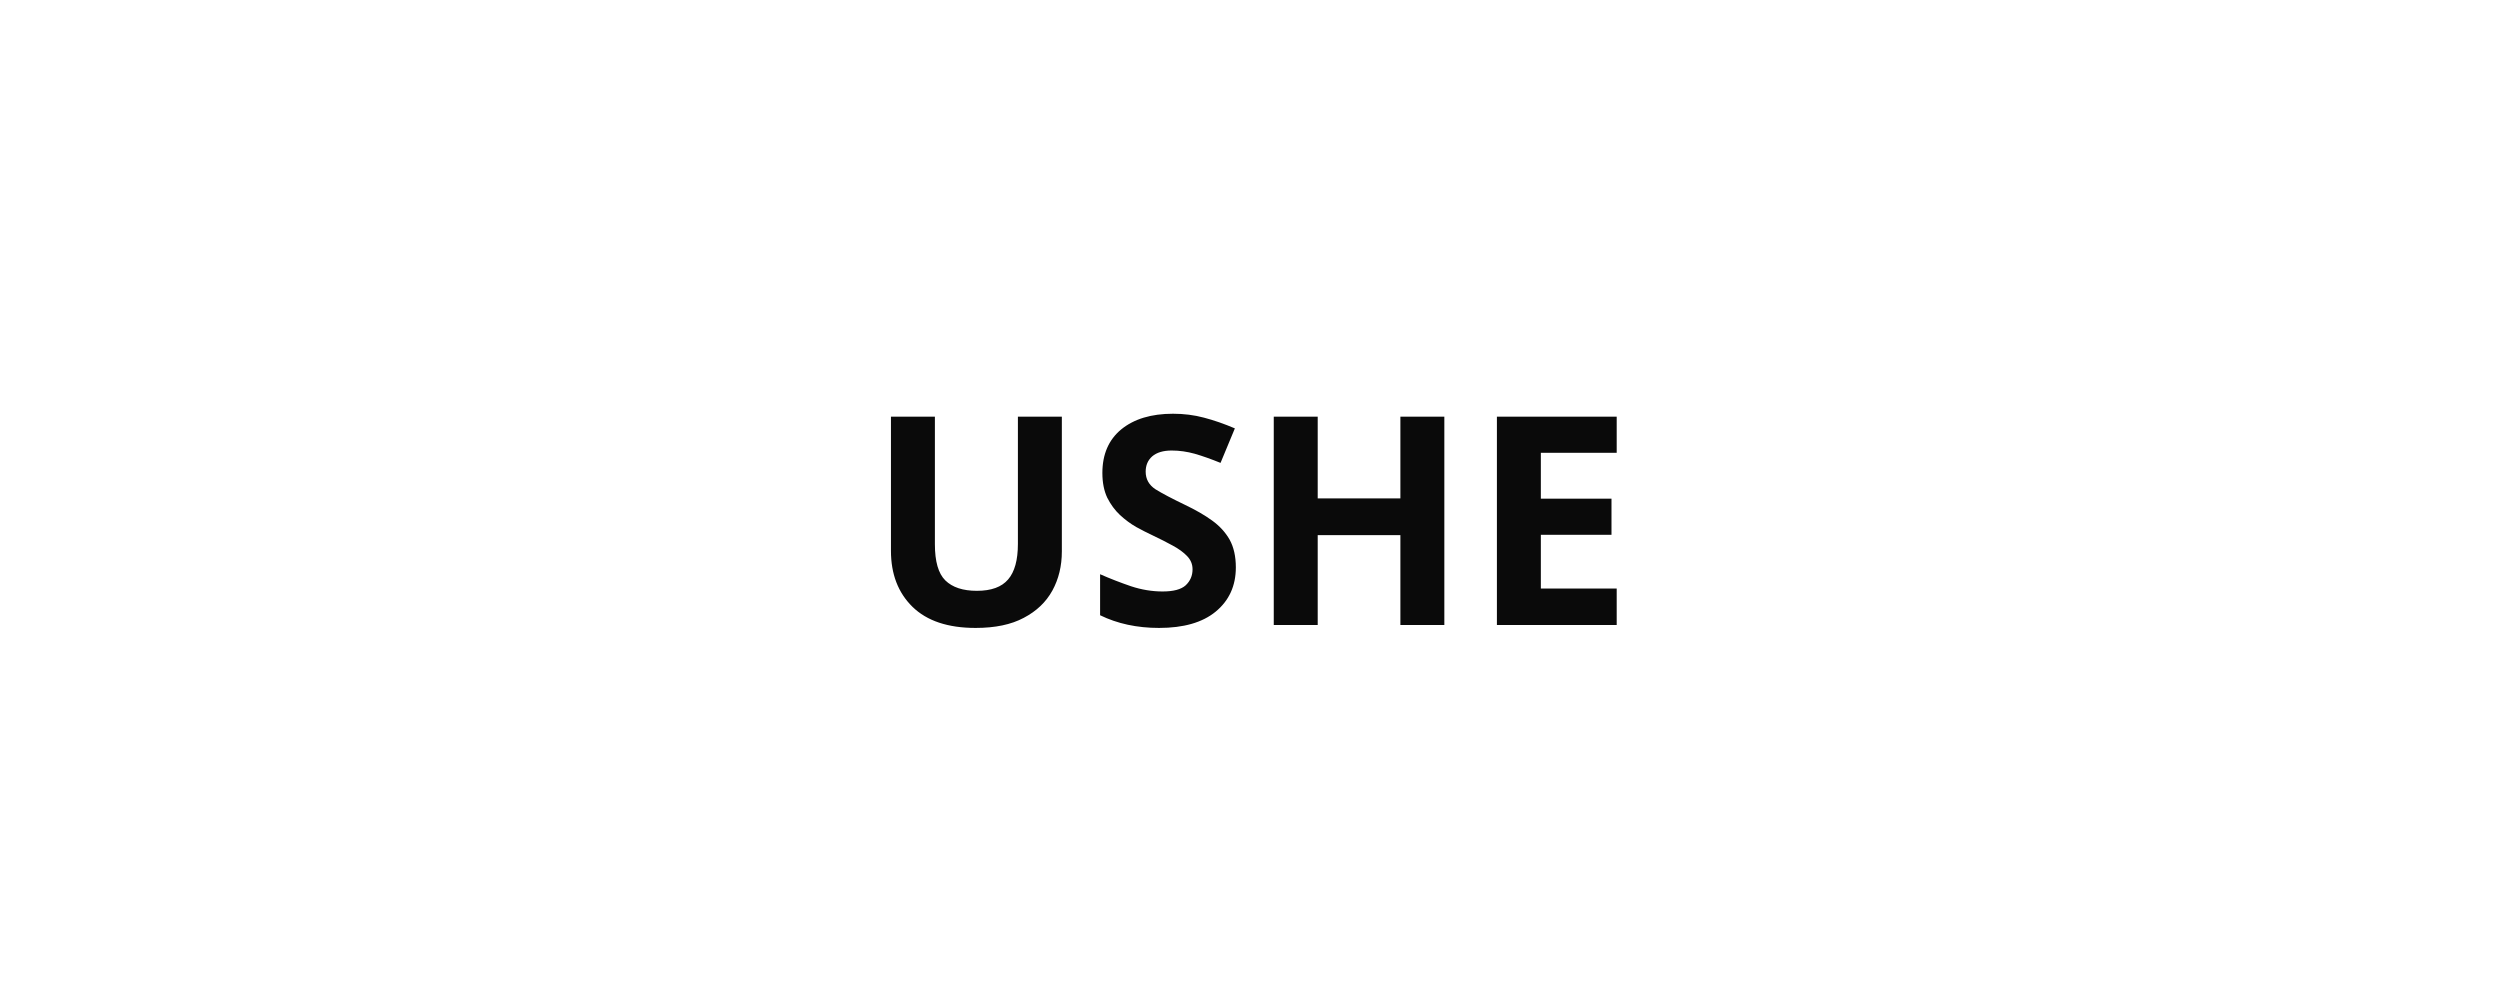
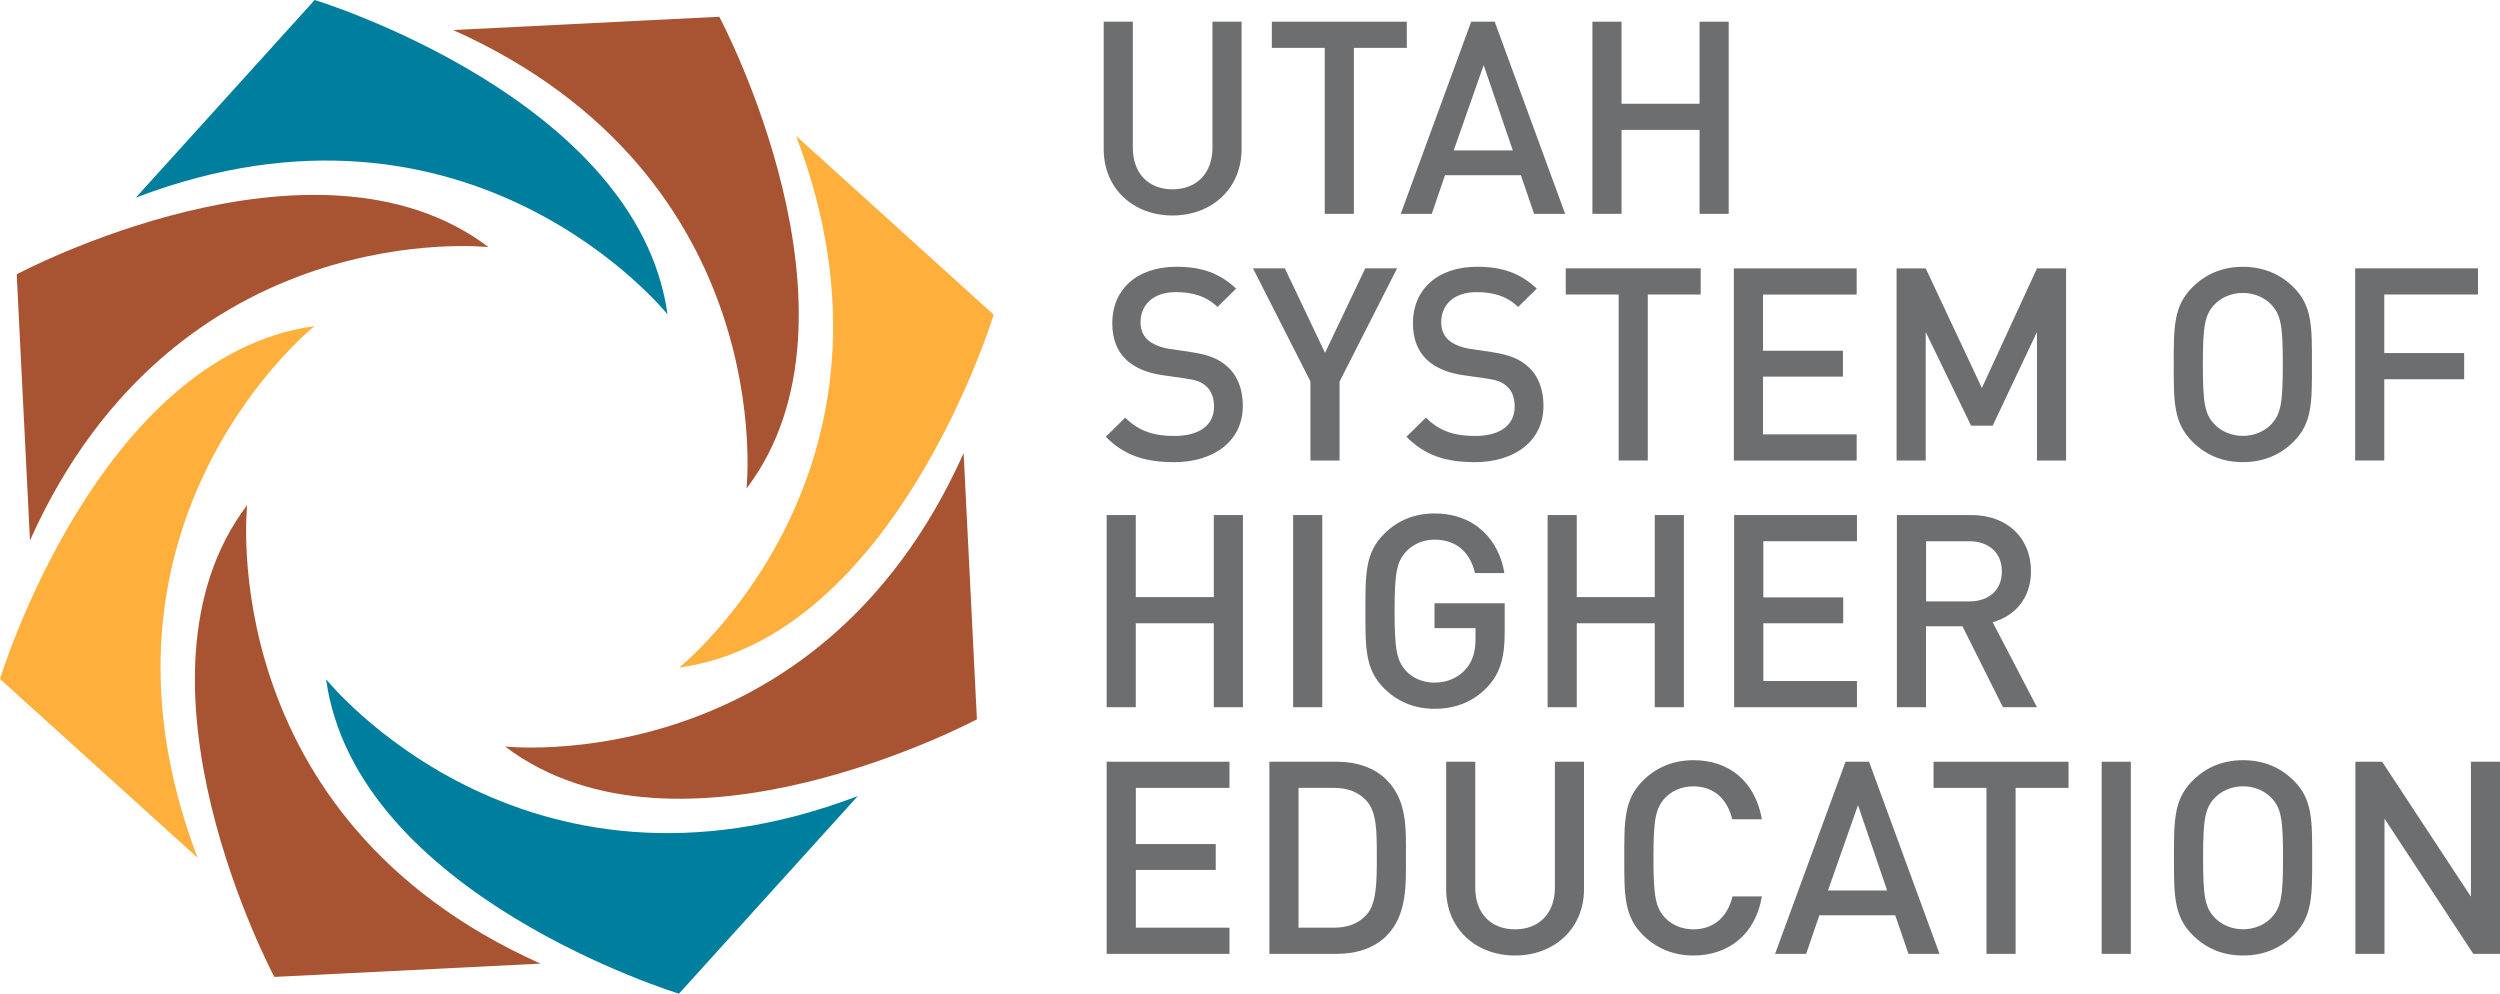
- <svg xmlns="http://www.w3.org/2000/svg" viewBox="0 0 120 48">
-   <text x="60" y="30" text-anchor="middle" font-family="system-ui,sans-serif" font-size="14" font-weight="800" fill="#0a0a0a">USHE</text>
+ <svg xmlns="http://www.w3.org/2000/svg" id="a" viewBox="0 0 440.29 175">
+   <path d="M206.5,37.95c-6.89,0-12.12-4.71-12.12-11.69V3.82h5.13v22.2c0,4.52,2.76,7.32,6.99,7.32s7.03-2.8,7.03-7.32V3.82h5.13v22.44c0,6.99-5.28,11.69-12.17,11.69Z" fill="#6d6e70" />
+   <path d="M238.44,8.43v29.23h-5.13V8.43h-9.32V3.82h23.77v4.61h-9.32Z" fill="#6d6e70" />
+   <path d="M270.18,37.66l-2.33-6.8h-13.36l-2.33,6.8h-5.47l12.41-33.84h4.14l12.41,33.84h-5.47ZM261.3,11.47l-5.28,15.02h10.41l-5.13-15.02Z" fill="#6d6e70" />
+   <path d="M299.32,37.66v-14.78h-13.74v14.78h-5.13V3.82h5.13v14.45h13.74V3.82h5.13v33.84h-5.13Z" fill="#6d6e70" />
+   <path d="M206.73,81.39c-5.09,0-8.75-1.19-11.98-4.47l3.42-3.37c2.47,2.47,5.18,3.23,8.65,3.23,4.42,0,6.99-1.9,6.99-5.18,0-1.47-.43-2.71-1.33-3.52-.86-.81-1.71-1.14-3.71-1.43l-3.99-.57c-2.76-.38-4.94-1.33-6.42-2.71-1.66-1.57-2.47-3.71-2.47-6.46,0-5.89,4.28-9.93,11.31-9.93,4.47,0,7.6,1.14,10.5,3.85l-3.28,3.23c-2.09-2-4.52-2.61-7.37-2.61-3.99,0-6.18,2.28-6.18,5.28,0,1.24.38,2.33,1.28,3.14.86.76,2.23,1.33,3.8,1.57l3.85.57c3.14.48,4.9,1.24,6.32,2.52,1.85,1.62,2.76,4.04,2.76,6.94,0,6.23-5.09,9.93-12.17,9.93Z" fill="#6d6e70" />
+   <path d="M235.92,67.18v13.93h-5.13v-13.93l-10.12-19.92h5.61l7.08,14.88,7.08-14.88h5.61l-10.12,19.92Z" fill="#6d6e70" />
+   <path d="M259.68,81.39c-5.09,0-8.75-1.19-11.98-4.47l3.42-3.37c2.47,2.47,5.18,3.23,8.65,3.23,4.42,0,6.99-1.9,6.99-5.18,0-1.47-.43-2.71-1.33-3.52-.86-.81-1.71-1.14-3.71-1.43l-3.99-.57c-2.76-.38-4.94-1.33-6.42-2.71-1.66-1.57-2.47-3.71-2.47-6.46,0-5.89,4.28-9.93,11.31-9.93,4.47,0,7.6,1.14,10.5,3.85l-3.28,3.23c-2.09-2-4.52-2.61-7.37-2.61-3.99,0-6.18,2.28-6.18,5.28,0,1.24.38,2.33,1.28,3.14.86.76,2.23,1.33,3.8,1.57l3.85.57c3.14.48,4.9,1.24,6.32,2.52,1.85,1.62,2.76,4.04,2.76,6.94,0,6.23-5.09,9.93-12.17,9.93Z" fill="#6d6e70" />
+   <path d="M290.2,51.87v29.23h-5.13v-29.23h-9.32v-4.61h23.77v4.61h-9.32Z" fill="#6d6e70" />
+   <path d="M305.36,81.11v-33.84h21.63v4.61h-16.49v9.89h14.07v4.56h-14.07v10.17h16.49v4.61h-21.63Z" fill="#6d6e70" />
+   <path d="M358.74,81.11v-22.63l-7.8,16.49h-3.8l-7.99-16.49v22.63h-5.13v-33.84h5.13l9.89,21.06,9.7-21.06h5.13v33.84h-5.13Z" fill="#6d6e70" />
+   <path d="M403.94,77.78c-2.33,2.33-5.32,3.61-8.94,3.61s-6.56-1.28-8.89-3.61c-3.33-3.33-3.28-7.08-3.28-13.59s-.05-10.27,3.28-13.59c2.33-2.33,5.28-3.61,8.89-3.61s6.61,1.28,8.94,3.61c3.33,3.33,3.23,7.08,3.23,13.59s.1,10.27-3.23,13.59ZM400.04,53.68c-1.19-1.28-3.04-2.09-5.04-2.09s-3.85.81-5.04,2.09c-1.66,1.81-2,3.71-2,10.5s.33,8.7,2,10.5c1.19,1.28,3.04,2.09,5.04,2.09s3.85-.81,5.04-2.09c1.66-1.81,2-3.71,2-10.5s-.33-8.7-2-10.5Z" fill="#6d6e70" />
+   <path d="M419.91,51.87v10.31h14.07v4.61h-14.07v14.31h-5.13v-33.84h21.63v4.61h-16.49Z" fill="#6d6e70" />
+   <path d="M213.77,124.55v-14.78h-13.74v14.78h-5.13v-33.84h5.13v14.45h13.74v-14.45h5.13v33.84h-5.13Z" fill="#6d6e70" />
+   <path d="M227.74,124.55v-33.84h5.13v33.84h-5.13Z" fill="#6d6e70" />
+   <path d="M261.96,120.98c-2.57,2.71-5.75,3.85-9.32,3.85s-6.56-1.28-8.89-3.61c-3.33-3.33-3.28-7.08-3.28-13.59s-.05-10.27,3.28-13.59c2.33-2.33,5.28-3.61,8.89-3.61,7.18,0,11.36,4.71,12.31,10.5h-5.18c-.86-3.71-3.33-5.89-7.13-5.89-2,0-3.8.81-4.99,2.09-1.66,1.81-2.04,3.71-2.04,10.5s.38,8.75,2.04,10.55c1.19,1.28,2.99,2.04,4.99,2.04,2.23,0,4.18-.86,5.51-2.38,1.24-1.43,1.71-3.14,1.71-5.32v-1.9h-7.22v-4.37h12.36v5.18c0,4.37-.81,7.18-3.04,9.55Z" fill="#6d6e70" />
+   <path d="M291.43,124.55v-14.78h-13.74v14.78h-5.13v-33.84h5.13v14.45h13.74v-14.45h5.13v33.84h-5.13Z" fill="#6d6e70" />
+   <path d="M305.41,124.55v-33.84h21.63v4.61h-16.49v9.89h14.07v4.56h-14.07v10.17h16.49v4.61h-21.63Z" fill="#6d6e70" />
+   <path d="M352.75,124.55l-7.13-14.26h-6.42v14.26h-5.13v-33.84h13.12c6.42,0,10.5,4.14,10.5,9.89,0,4.85-2.95,7.94-6.75,8.98l7.8,14.97h-5.99ZM346.81,95.32h-7.6v10.6h7.6c3.42,0,5.75-1.95,5.75-5.28s-2.33-5.32-5.75-5.32Z" fill="#6d6e70" />
+   <path d="M194.9,167.99v-33.84h21.63v4.61h-16.49v9.89h14.07v4.56h-14.07v10.17h16.49v4.61h-21.63Z" fill="#6d6e70" />
+   <path d="M244.19,164.81c-2.14,2.14-5.23,3.18-8.75,3.18h-11.88v-33.84h11.88c3.52,0,6.61,1.05,8.75,3.18,3.66,3.66,3.42,8.6,3.42,13.5s.24,10.31-3.42,13.97ZM240.67,141.04c-1.43-1.57-3.33-2.28-5.75-2.28h-6.23v24.62h6.23c2.42,0,4.33-.71,5.75-2.28,1.76-1.95,1.81-5.61,1.81-10.27s-.05-7.84-1.81-9.79Z" fill="#6d6e70" />
+   <path d="M266.81,168.28c-6.89,0-12.12-4.71-12.12-11.69v-22.44h5.13v22.2c0,4.52,2.76,7.32,6.99,7.32s7.03-2.8,7.03-7.32v-22.2h5.13v22.44c0,6.99-5.28,11.69-12.17,11.69Z" fill="#6d6e70" />
+   <path d="M298.23,168.28c-3.52,0-6.56-1.28-8.89-3.61-3.33-3.33-3.28-7.08-3.28-13.59s-.05-10.27,3.28-13.59c2.33-2.33,5.37-3.61,8.89-3.61,6.23,0,10.88,3.66,12.07,10.41h-5.23c-.81-3.42-3.09-5.8-6.84-5.8-2,0-3.8.76-4.99,2.04-1.66,1.81-2.04,3.76-2.04,10.55s.38,8.75,2.04,10.55c1.19,1.28,2.99,2.04,4.99,2.04,3.76,0,6.08-2.38,6.89-5.8h5.18c-1.14,6.75-5.94,10.41-12.07,10.41Z" fill="#6d6e70" />
+   <path d="M336.11,167.99l-2.33-6.8h-13.36l-2.33,6.8h-5.47l12.41-33.84h4.14l12.41,33.84h-5.47ZM327.22,141.8l-5.28,15.02h10.41l-5.13-15.02Z" fill="#6d6e70" />
+   <path d="M354.98,138.76v29.23h-5.13v-29.23h-9.32v-4.61h23.77v4.61h-9.32Z" fill="#6d6e70" />
+   <path d="M370.14,167.99v-33.84h5.13v33.84h-5.13Z" fill="#6d6e70" />
+   <path d="M403.98,164.67c-2.33,2.33-5.32,3.61-8.94,3.61s-6.56-1.28-8.89-3.61c-3.33-3.33-3.28-7.08-3.28-13.59s-.05-10.27,3.28-13.59c2.33-2.33,5.28-3.61,8.89-3.61s6.61,1.28,8.94,3.61c3.33,3.33,3.23,7.08,3.23,13.59s.1,10.27-3.23,13.59ZM400.08,140.57c-1.19-1.28-3.04-2.09-5.04-2.09s-3.85.81-5.04,2.09c-1.66,1.81-2,3.71-2,10.5s.33,8.7,2,10.5c1.19,1.28,3.04,2.09,5.04,2.09s3.85-.81,5.04-2.09c1.66-1.81,2-3.71,2-10.5s-.33-8.7-2-10.5Z" fill="#6d6e70" />
+   <path d="M435.59,167.99l-15.64-23.81v23.81h-5.13v-33.84h4.71l15.64,23.77v-23.77h5.13v33.84h-4.71Z" fill="#6d6e70" />
+   <path d="M117.56,55.38C112.3,17.3,55.42,0,55.42,0l-31.49,34.8c59.14-22.55,93.64,20.58,93.64,20.58Z" fill="#007e9e" />
+   <path d="M57.43,119.62c5.26,38.08,62.15,55.38,62.15,55.38l31.49-34.8c-59.14,22.55-93.64-20.58-93.64-20.58Z" fill="#007e9e" />
+   <path d="M119.62,117.57c38.08-5.26,55.38-62.15,55.38-62.15l-34.8-31.49c22.55,59.14-20.58,93.64-20.58,93.64Z" fill="#ffaf3b" />
+   <path d="M55.38,57.43C17.3,62.69,0,119.58,0,119.58l34.8,31.49c-22.55-59.14,20.58-93.64,20.58-93.64Z" fill="#ffaf3b" />
+   <path d="M131.47,86.05c23.21-30.64-4.79-83.1-4.79-83.1l-46.87,2.34c57.76,25.87,51.66,80.77,51.66,80.77Z" fill="#a85332" />
+   <path d="M43.53,88.95c-23.21,30.64,4.79,83.1,4.79,83.1l46.87-2.34c-57.76-25.87-51.66-80.77-51.66-80.77Z" fill="#a85332" />
+   <path d="M88.95,131.47c30.64,23.21,83.1-4.79,83.1-4.79l-2.34-46.87c-25.87,57.76-80.77,51.66-80.77,51.66Z" fill="#a85332" />
+   <path d="M86.05,43.53C55.4,20.32,2.94,48.31,2.94,48.31l2.34,46.87c25.87-57.76,80.77-51.66,80.77-51.66Z" fill="#a85332" />
</svg>
